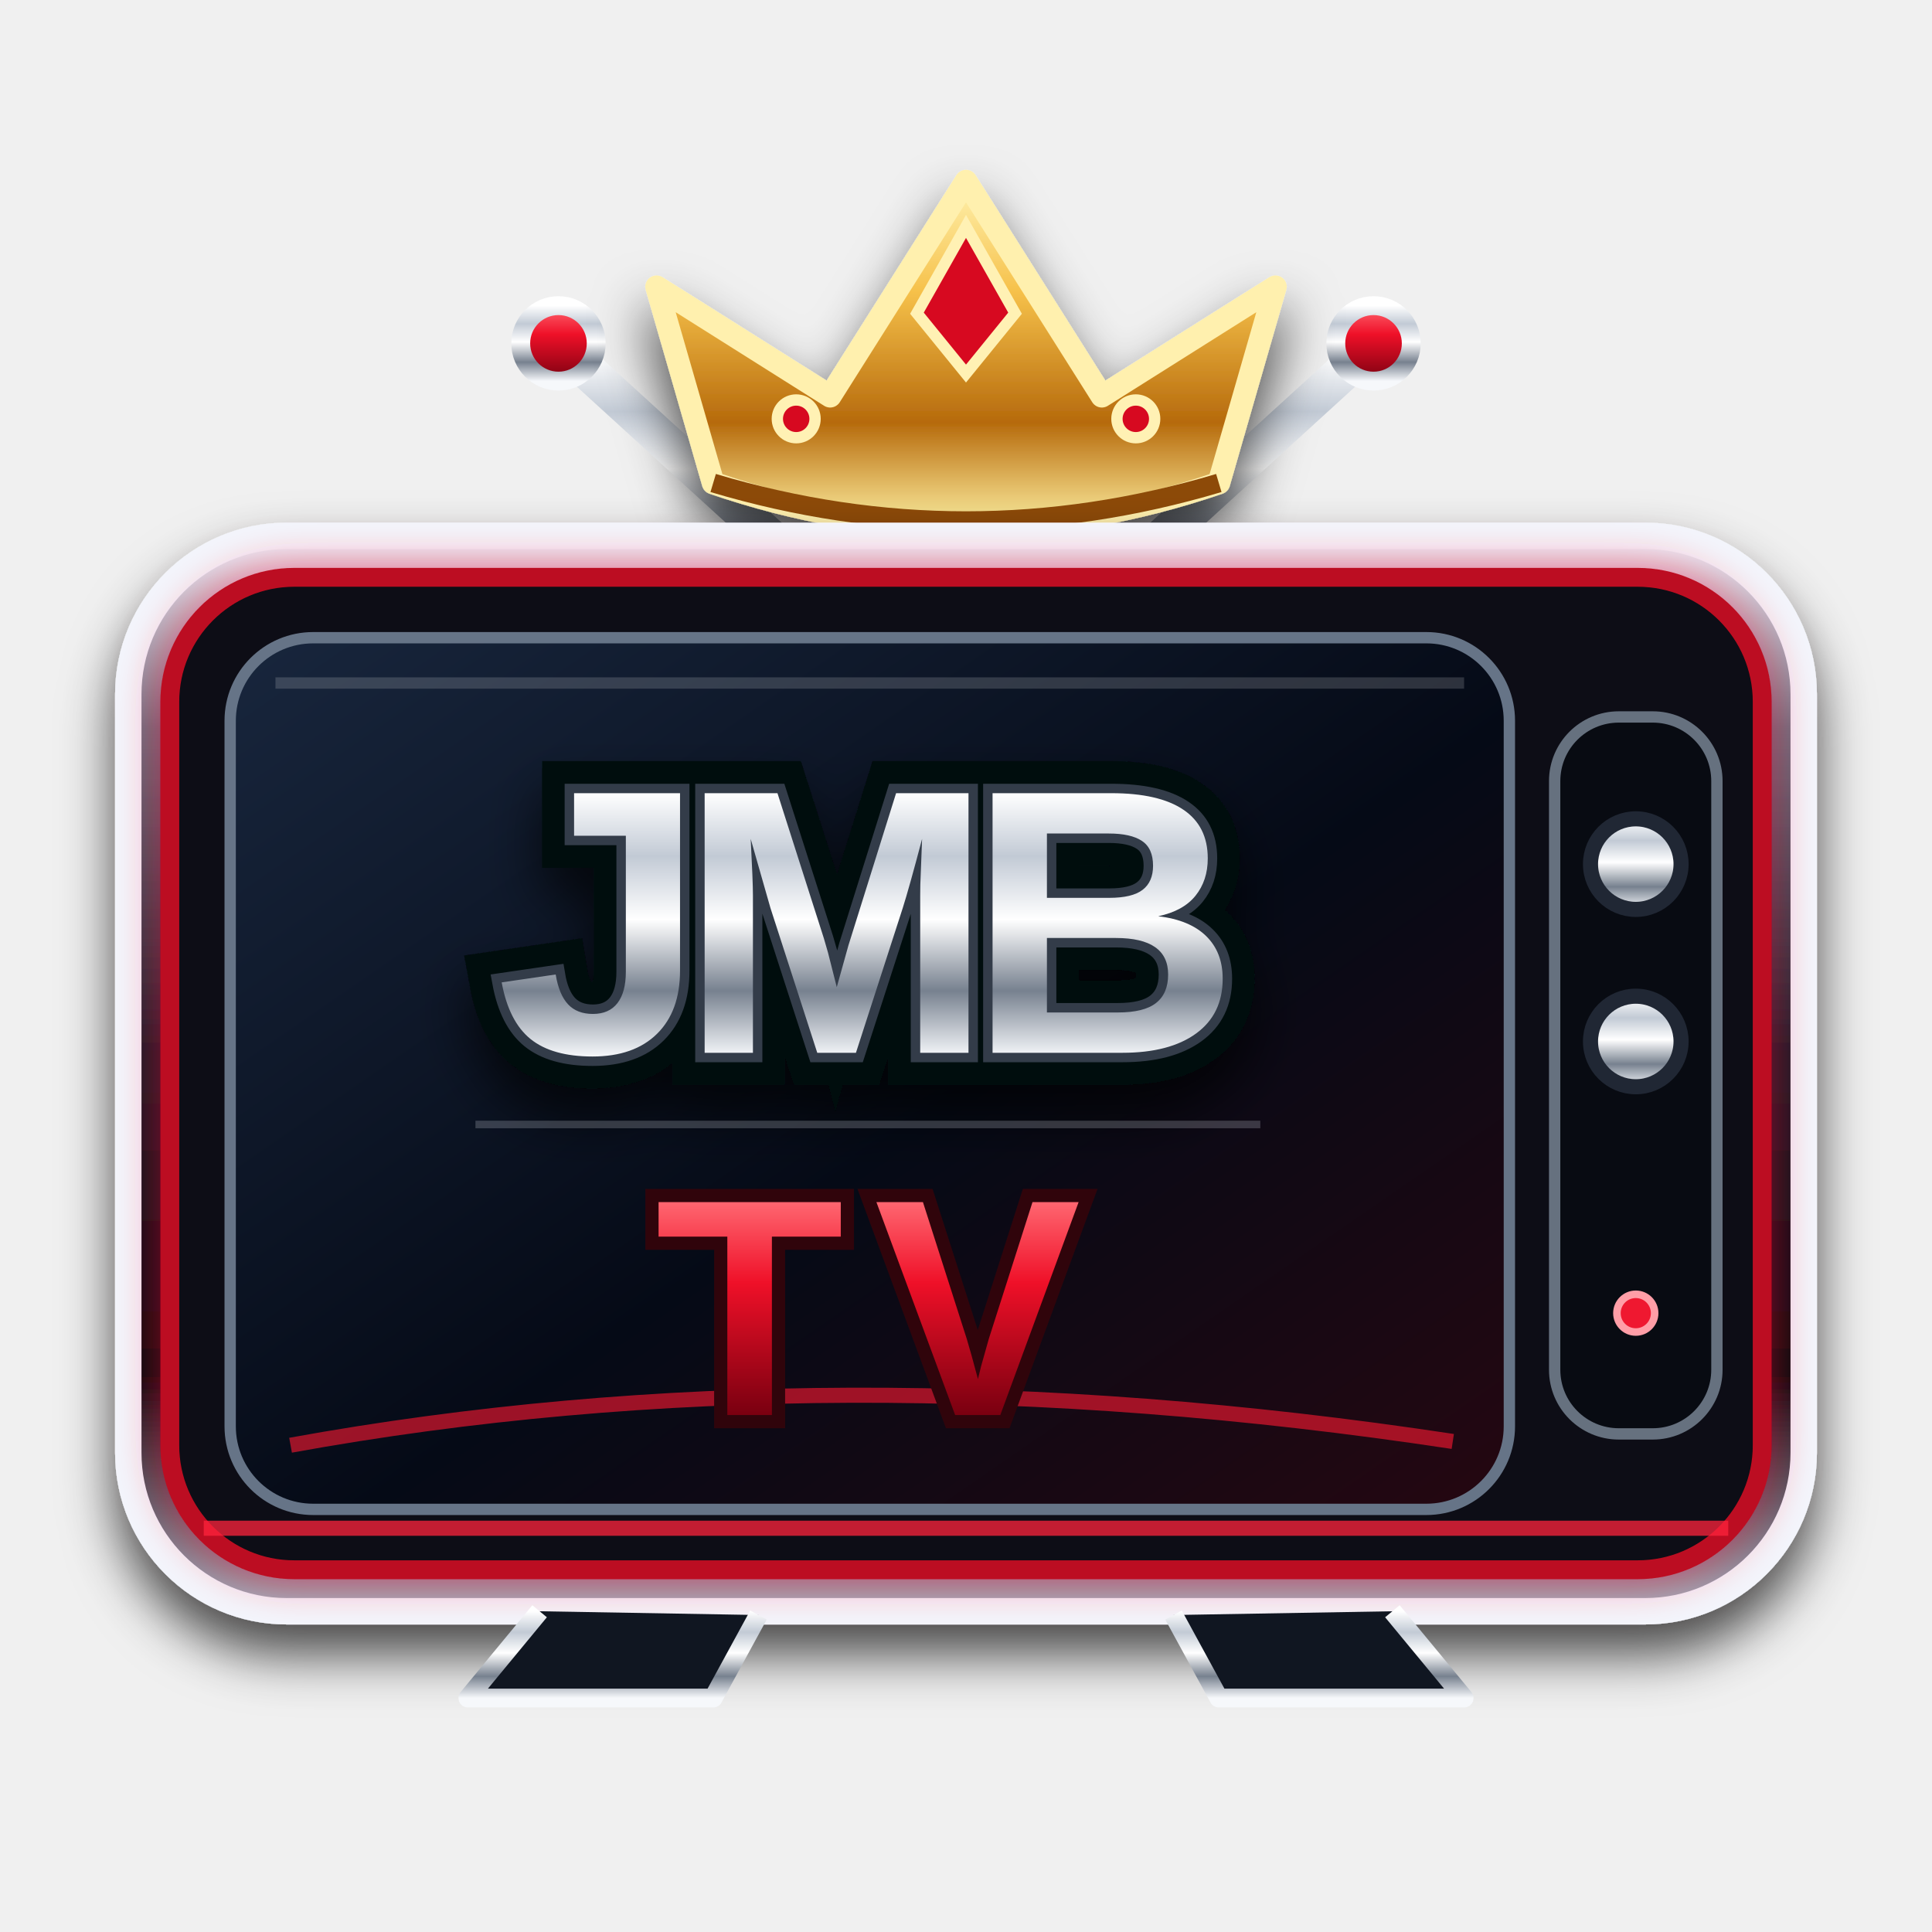
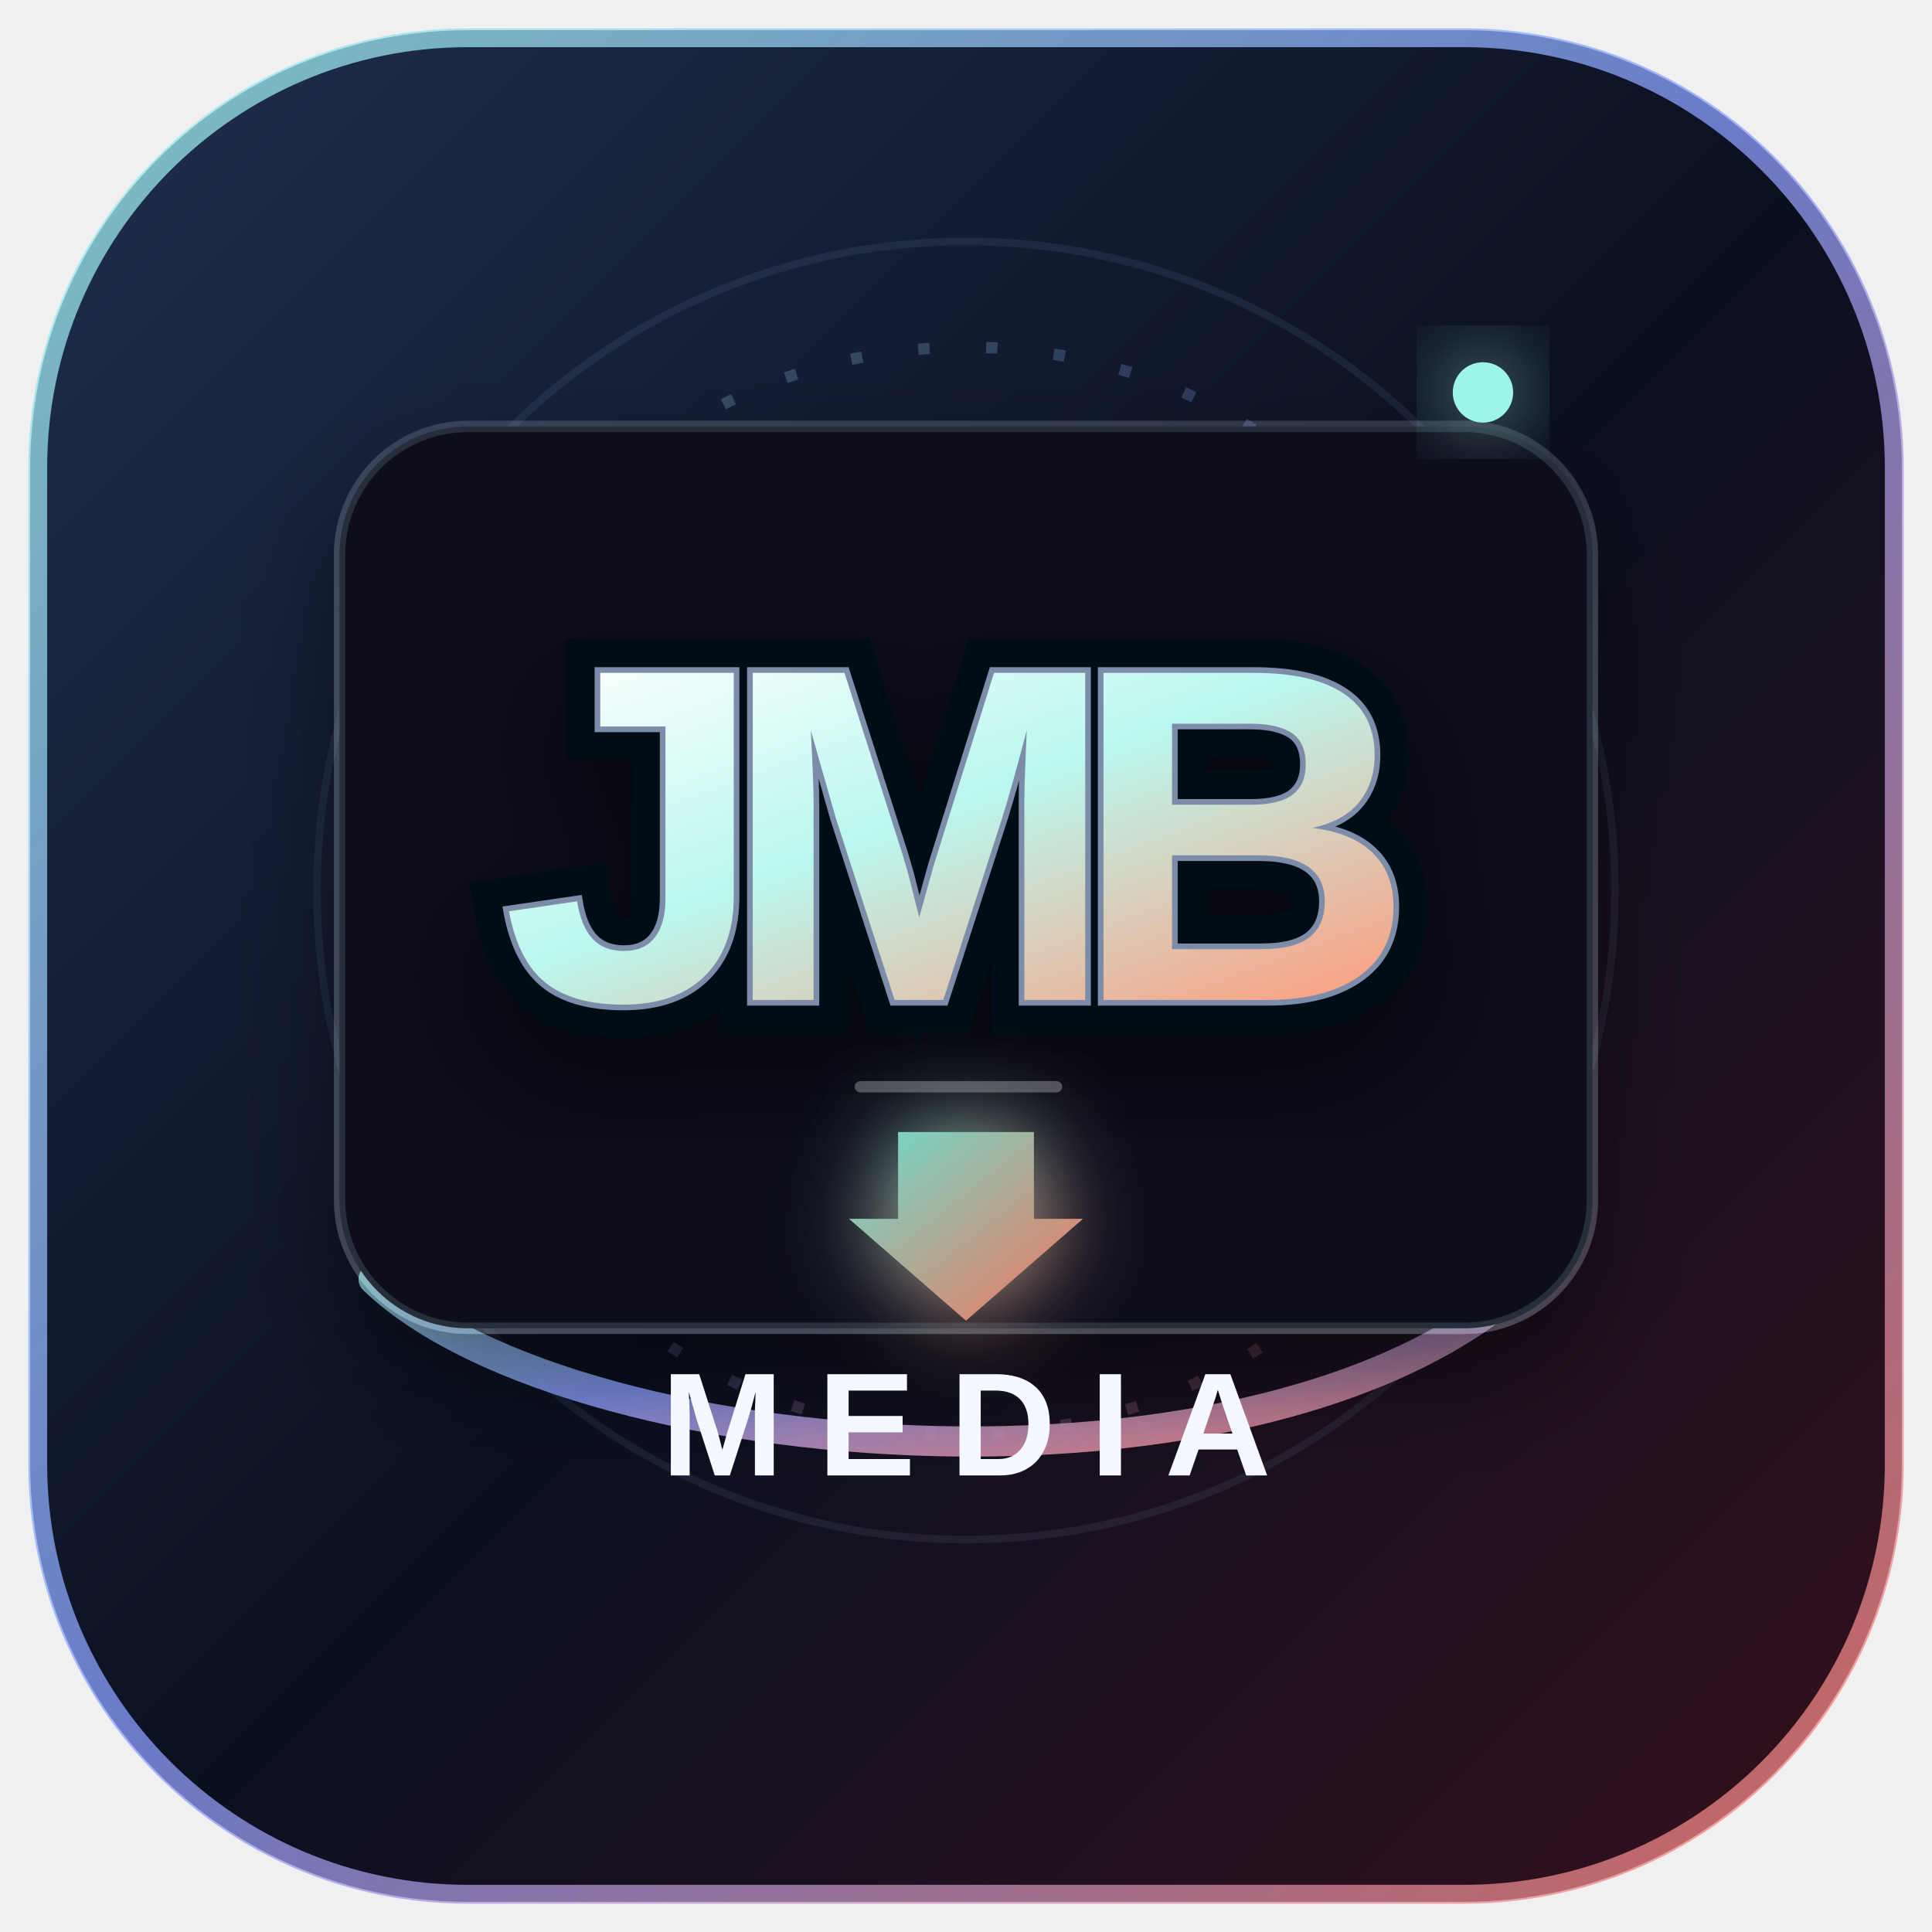
<svg xmlns="http://www.w3.org/2000/svg" viewBox="0 0 512 512" role="img" aria-labelledby="title desc">
  <defs>
-     <linearGradient id="shell" x1="0" y1="0" x2="0" y2="1">
-       <stop stop-color="#f3f7ff" />
-       <stop offset=".18" stop-color="#6b7482" />
-       <stop offset=".48" stop-color="#171d28" />
-       <stop offset=".78" stop-color="#05070c" />
-       <stop offset="1" stop-color="#aab3c0" />
+     <linearGradient id="bg" x1="0" y1="0" x2="1" y2="1">
+       <stop stop-color="#202f4e" />
+       <stop offset=".52" stop-color="#0b1020" />
+       <stop offset="1" stop-color="#35101d" />
    </linearGradient>
-     <linearGradient id="screen" x1="0" y1="0" x2="1" y2="1">
-       <stop stop-color="#18263d" />
-       <stop offset=".55" stop-color="#050a16" />
-       <stop offset="1" stop-color="#250711" />
+     <linearGradient id="edge" x1="0" y1="0" x2="1" y2="1">
+       <stop stop-color="#9df4e7" />
+       <stop offset=".48" stop-color="#8a9dff" />
+       <stop offset="1" stop-color="#ff816f" />
    </linearGradient>
-     <linearGradient id="red" x1="0" y1="0" x2="0" y2="1">
-       <stop stop-color="#ff6670" />
-       <stop offset=".38" stop-color="#ef1028" />
-       <stop offset="1" stop-color="#790010" />
+     <linearGradient id="type" x1="0" y1="0" x2="1" y2="1">
+       <stop stop-color="#fff" />
+       <stop offset=".45" stop-color="#baf8ef" />
+       <stop offset="1" stop-color="#ff9b7b" />
    </linearGradient>
-     <linearGradient id="chrome" x1="0" y1="0" x2="0" y2="1">
-       <stop stop-color="#fff" />
-       <stop offset=".24" stop-color="#c2cad5" />
-       <stop offset=".48" stop-color="#fff" />
-       <stop offset=".75" stop-color="#77818f" />
-       <stop offset="1" stop-color="#f6f8fb" />
+     <linearGradient id="signal" x1="0" y1="0" x2="1" y2="1">
+       <stop stop-color="#71e7d6" />
+       <stop offset="1" stop-color="#ff795f" />
    </linearGradient>
-     <linearGradient id="gold" x1="0" y1="0" x2="0" y2="1">
-       <stop stop-color="#fff2b0" />
-       <stop offset=".32" stop-color="#f6c14a" />
-       <stop offset=".7" stop-color="#b66a0c" />
-       <stop offset="1" stop-color="#fff0a0" />
-     </linearGradient>
-     <filter id="shadow" x="-30%" y="-30%" width="160%" height="170%">
-       <feDropShadow dx="0" dy="8" stdDeviation="7" flood-color="#000" flood-opacity=".7" />
-     </filter>
-     <filter id="redglow" x="-40%" y="-40%" width="180%" height="180%">
-       <feGaussianBlur stdDeviation="6" result="b" />
-       <feFlood flood-color="#ff1832" flood-opacity=".55" />
-       <feComposite in2="b" operator="in" />
+     <filter id="glow" x="-60%" y="-60%" width="220%" height="220%">
+       <feGaussianBlur stdDeviation="12" result="b" />
      <feMerge>
-         <feMergeNode />
+         <feMergeNode in="b" />
        <feMergeNode in="SourceGraphic" />
      </feMerge>
    </filter>
+     <filter id="shadow" x="-30%" y="-30%" width="160%" height="170%">
+       <feDropShadow dx="0" dy="14" stdDeviation="14" flood-color="#000" flood-opacity=".48" />
+     </filter>
  </defs>
-   <g fill="none" stroke="url(#chrome)" stroke-width="10" stroke-linecap="round">
-     <path d="M220 157 151 94" />
-     <path d="M292 157 361 94" />
-   </g>
-   <g fill="url(#red)" stroke="url(#chrome)" stroke-width="5">
-     <circle cx="148" cy="91" r="10" />
-     <circle cx="364" cy="91" r="10" />
-   </g>
-   <path d="M189 128 174 76 220 105 256 48 292 105 338 76 323 128Q256 151 189 128Z" fill="url(#gold)" stroke="#fff0ae" stroke-width="6" stroke-linejoin="round" filter="url(#shadow)" />
-   <path d="M189 128Q256 148 323 128" stroke="#8d4a08" stroke-width="5" fill="none" />
-   <g fill="#d70920" stroke="#fff1b4" stroke-width="3">
-     <path d="M256 60 269 83 256 99 243 83Z" />
-     <circle cx="211" cy="111" r="5" />
-     <circle cx="301" cy="111" r="5" />
-   </g>
-   <rect x="34" y="142" width="444" height="285" rx="42" fill="url(#shell)" stroke="#f3f6fd" stroke-width="7" filter="url(#shadow)" />
-   <rect x="45" y="153" width="422" height="263" rx="33" fill="#080b12" stroke="#bc0c21" stroke-width="5" filter="url(#redglow)" />
-   <rect x="61" y="169" width="339" height="231" rx="22" fill="url(#screen)" stroke="#667487" stroke-width="3" />
-   <path d="M73 181H388" stroke="#fff" stroke-opacity=".16" stroke-width="3" />
-   <path d="M77 383Q220 357 385 382" fill="none" stroke="#ed1830" stroke-opacity=".65" stroke-width="4" />
-   <text x="230" y="279" text-anchor="middle" font-family="Arial Black,Impact,Arial,sans-serif" font-size="100" font-weight="900" letter-spacing="-7" fill="#05070b" stroke="#05070b" stroke-width="17" paint-order="stroke" filter="url(#shadow)">JMB</text>
-   <text x="230" y="279" text-anchor="middle" font-family="Arial Black,Impact,Arial,sans-serif" font-size="100" font-weight="900" letter-spacing="-7" fill="url(#chrome)" stroke="#333c49" stroke-width="5" paint-order="stroke fill">JMB</text>
-   <path d="M126 298H334" stroke="#f2f6ff" stroke-opacity=".2" stroke-width="2" />
-   <text x="230" y="375" text-anchor="middle" font-family="Arial Black,Impact,Arial,sans-serif" font-size="82" font-weight="900" letter-spacing="8" fill="url(#red)" stroke="#30040b" stroke-width="7" paint-order="stroke fill">TV</text>
-   <rect x="412" y="190" width="43" height="190" rx="17" fill="#080b12" stroke="#66717f" stroke-width="3" />
-   <circle cx="433.5" cy="229" r="12" fill="url(#chrome)" stroke="#202734" stroke-width="4" />
-   <circle cx="433.5" cy="276" r="12" fill="url(#chrome)" stroke="#202734" stroke-width="4" />
-   <circle cx="433.5" cy="348" r="5" fill="#ef1830" stroke="#ff9ea7" stroke-width="2" />
-   <path d="M143 427 124 450H189L201 428M369 427 388 450H323L311 428" fill="#101621" stroke="url(#chrome)" stroke-width="5" stroke-linejoin="round" />
-   <path d="M54 405H458" stroke="#ff233b" stroke-opacity=".75" stroke-width="4" />
+   <rect x="8" y="8" width="496" height="496" rx="116" fill="url(#bg)" />
+   <rect x="10" y="10" width="492" height="492" rx="114" fill="none" stroke="url(#edge)" stroke-opacity=".75" stroke-width="5" />
+   <circle cx="256" cy="236" r="172" fill="none" stroke="#a5c7ef" stroke-opacity=".09" stroke-width="2" />
+   <circle cx="256" cy="236" r="144" fill="none" stroke="url(#edge)" stroke-opacity=".24" stroke-width="3" stroke-dasharray="3 15" />
+   <path d="M99 339 C153 391 354 405 414 329" fill="none" stroke="url(#edge)" stroke-width="8" stroke-linecap="round" opacity=".9" />
+   <path d="M124 113h264a34 34 0 0 1 34 34v171a34 34 0 0 1-34 34H124a34 34 0 0 1-34-34V147a34 34 0 0 1 34-34Z" fill="#0a101c" stroke="#d6e4f4" stroke-opacity=".14" stroke-width="3" filter="url(#shadow)" />
+   <path d="M90 164h332" stroke="url(#edge)" stroke-opacity=".6" stroke-width="4" />
+   <text x="254" y="265" text-anchor="middle" font-family="Arial Black,Impact,Arial,sans-serif" font-size="126" font-weight="900" letter-spacing="-12" fill="#040812" stroke="#040812" stroke-width="18" paint-order="stroke" filter="url(#shadow)">JMB</text>
+   <text x="254" y="265" text-anchor="middle" font-family="Arial Black,Impact,Arial,sans-serif" font-size="126" font-weight="900" letter-spacing="-12" fill="url(#type)" stroke="#7d8ca8" stroke-width="3" paint-order="stroke fill">JMB</text>
+   <path d="M228 288h52" stroke="#fff" stroke-opacity=".28" stroke-width="3" stroke-linecap="round" />
+   <path d="M238 300v23h-13l31 27 31-27h-13v-23" fill="url(#signal)" opacity=".95" filter="url(#glow)" />
+   <text x="256" y="391" text-anchor="middle" font-family="Arial,Helvetica,sans-serif" font-size="39" font-weight="800" letter-spacing="9" fill="#f5f8ff">MEDIA</text>
+   <circle cx="393" cy="104" r="8" fill="#9df4e7" filter="url(#glow)" />
</svg>
